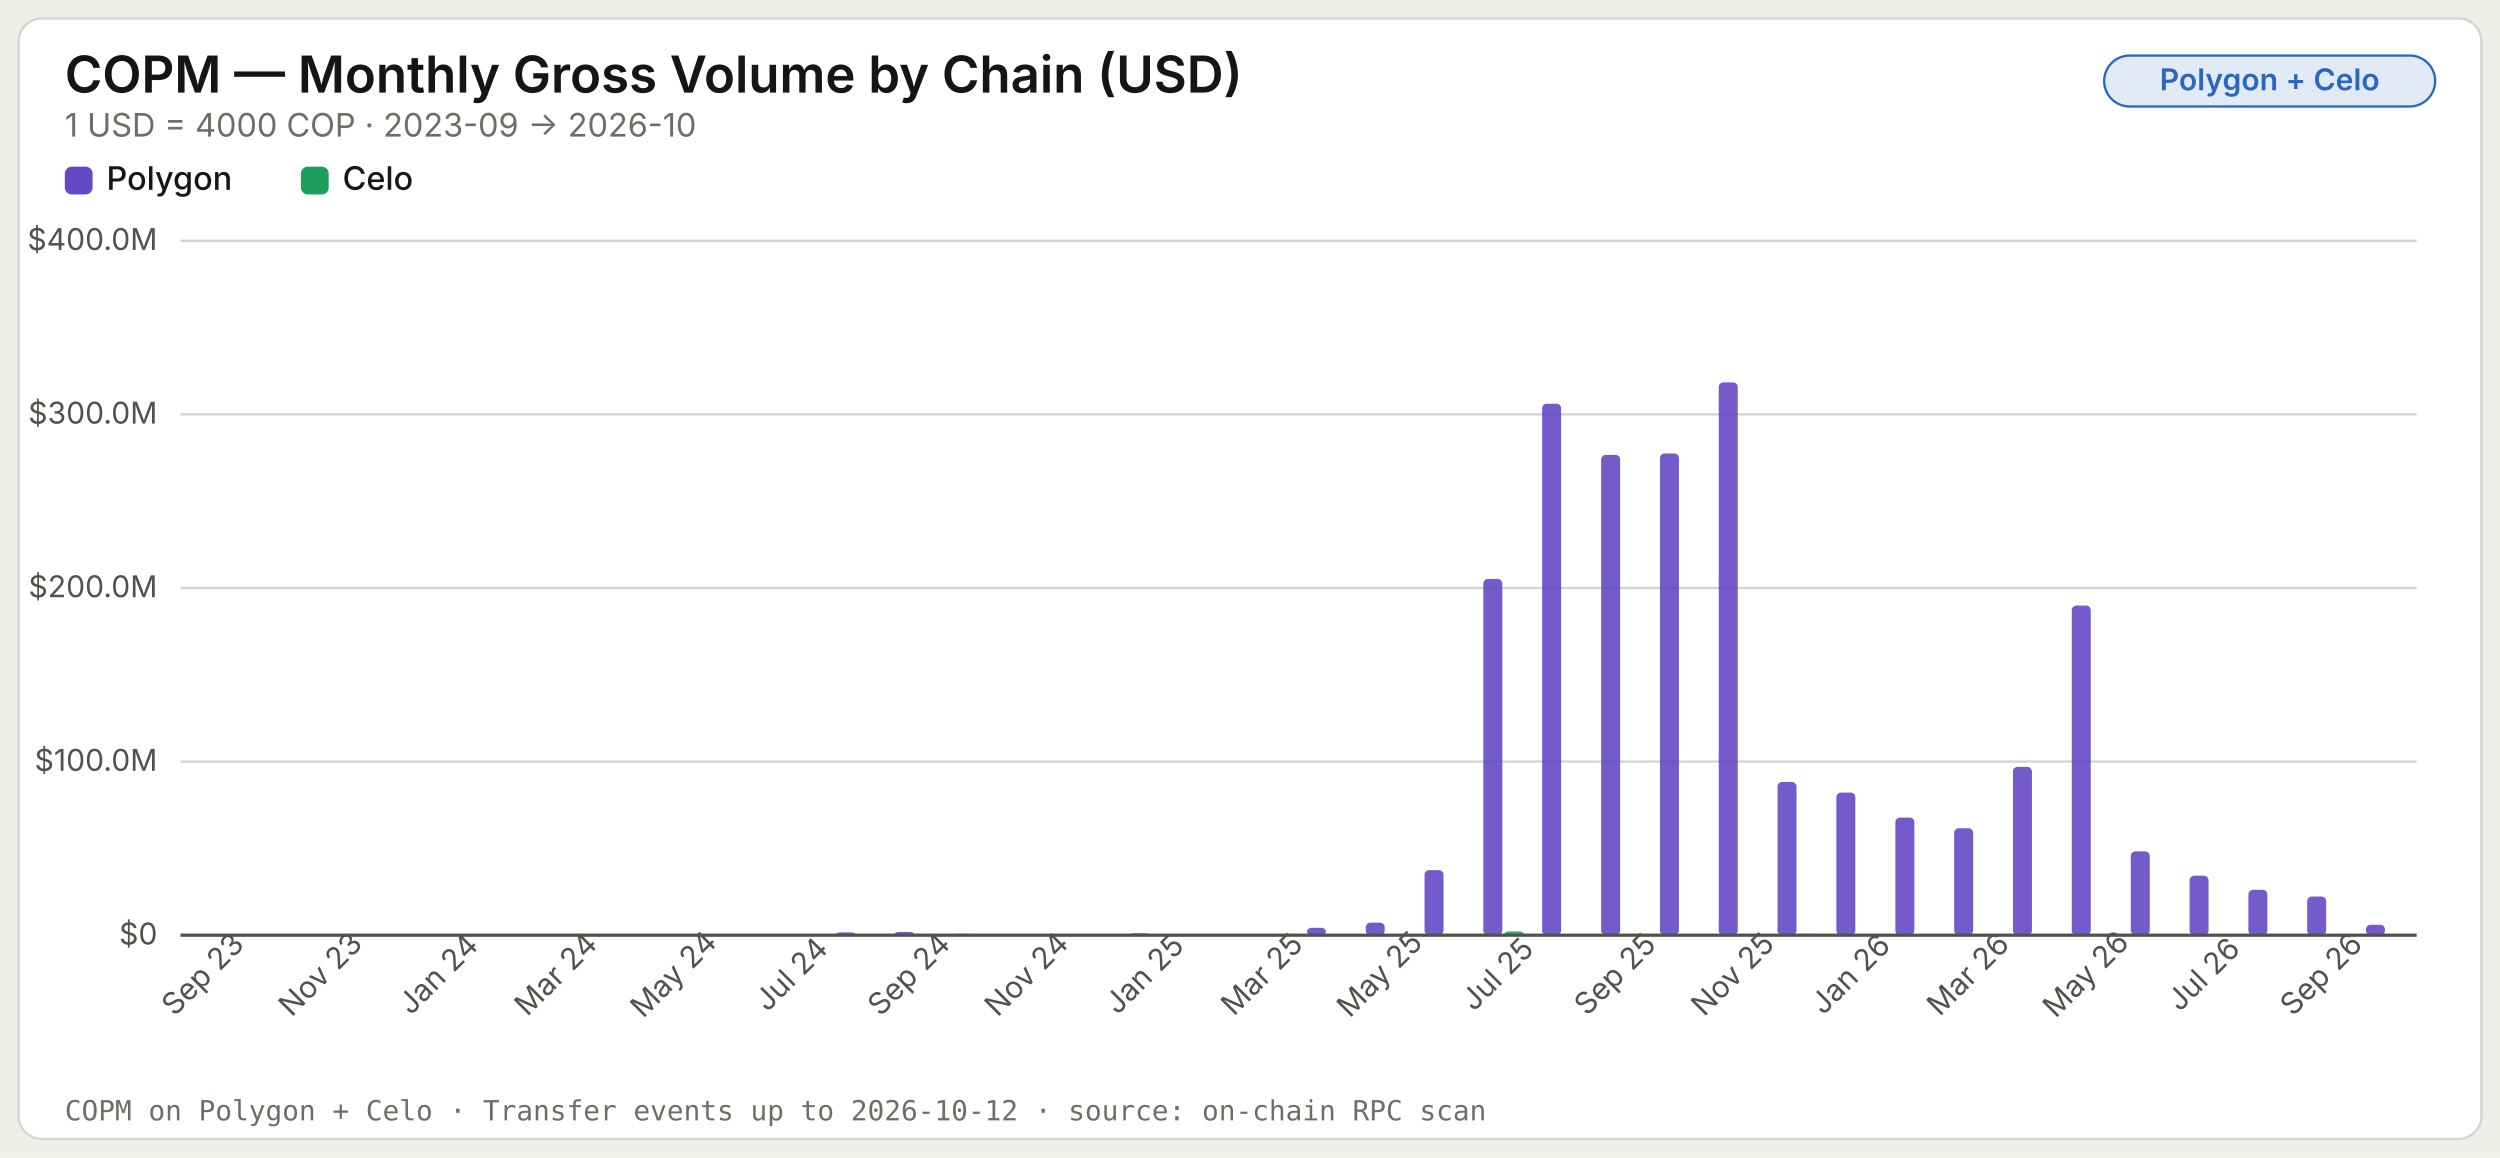
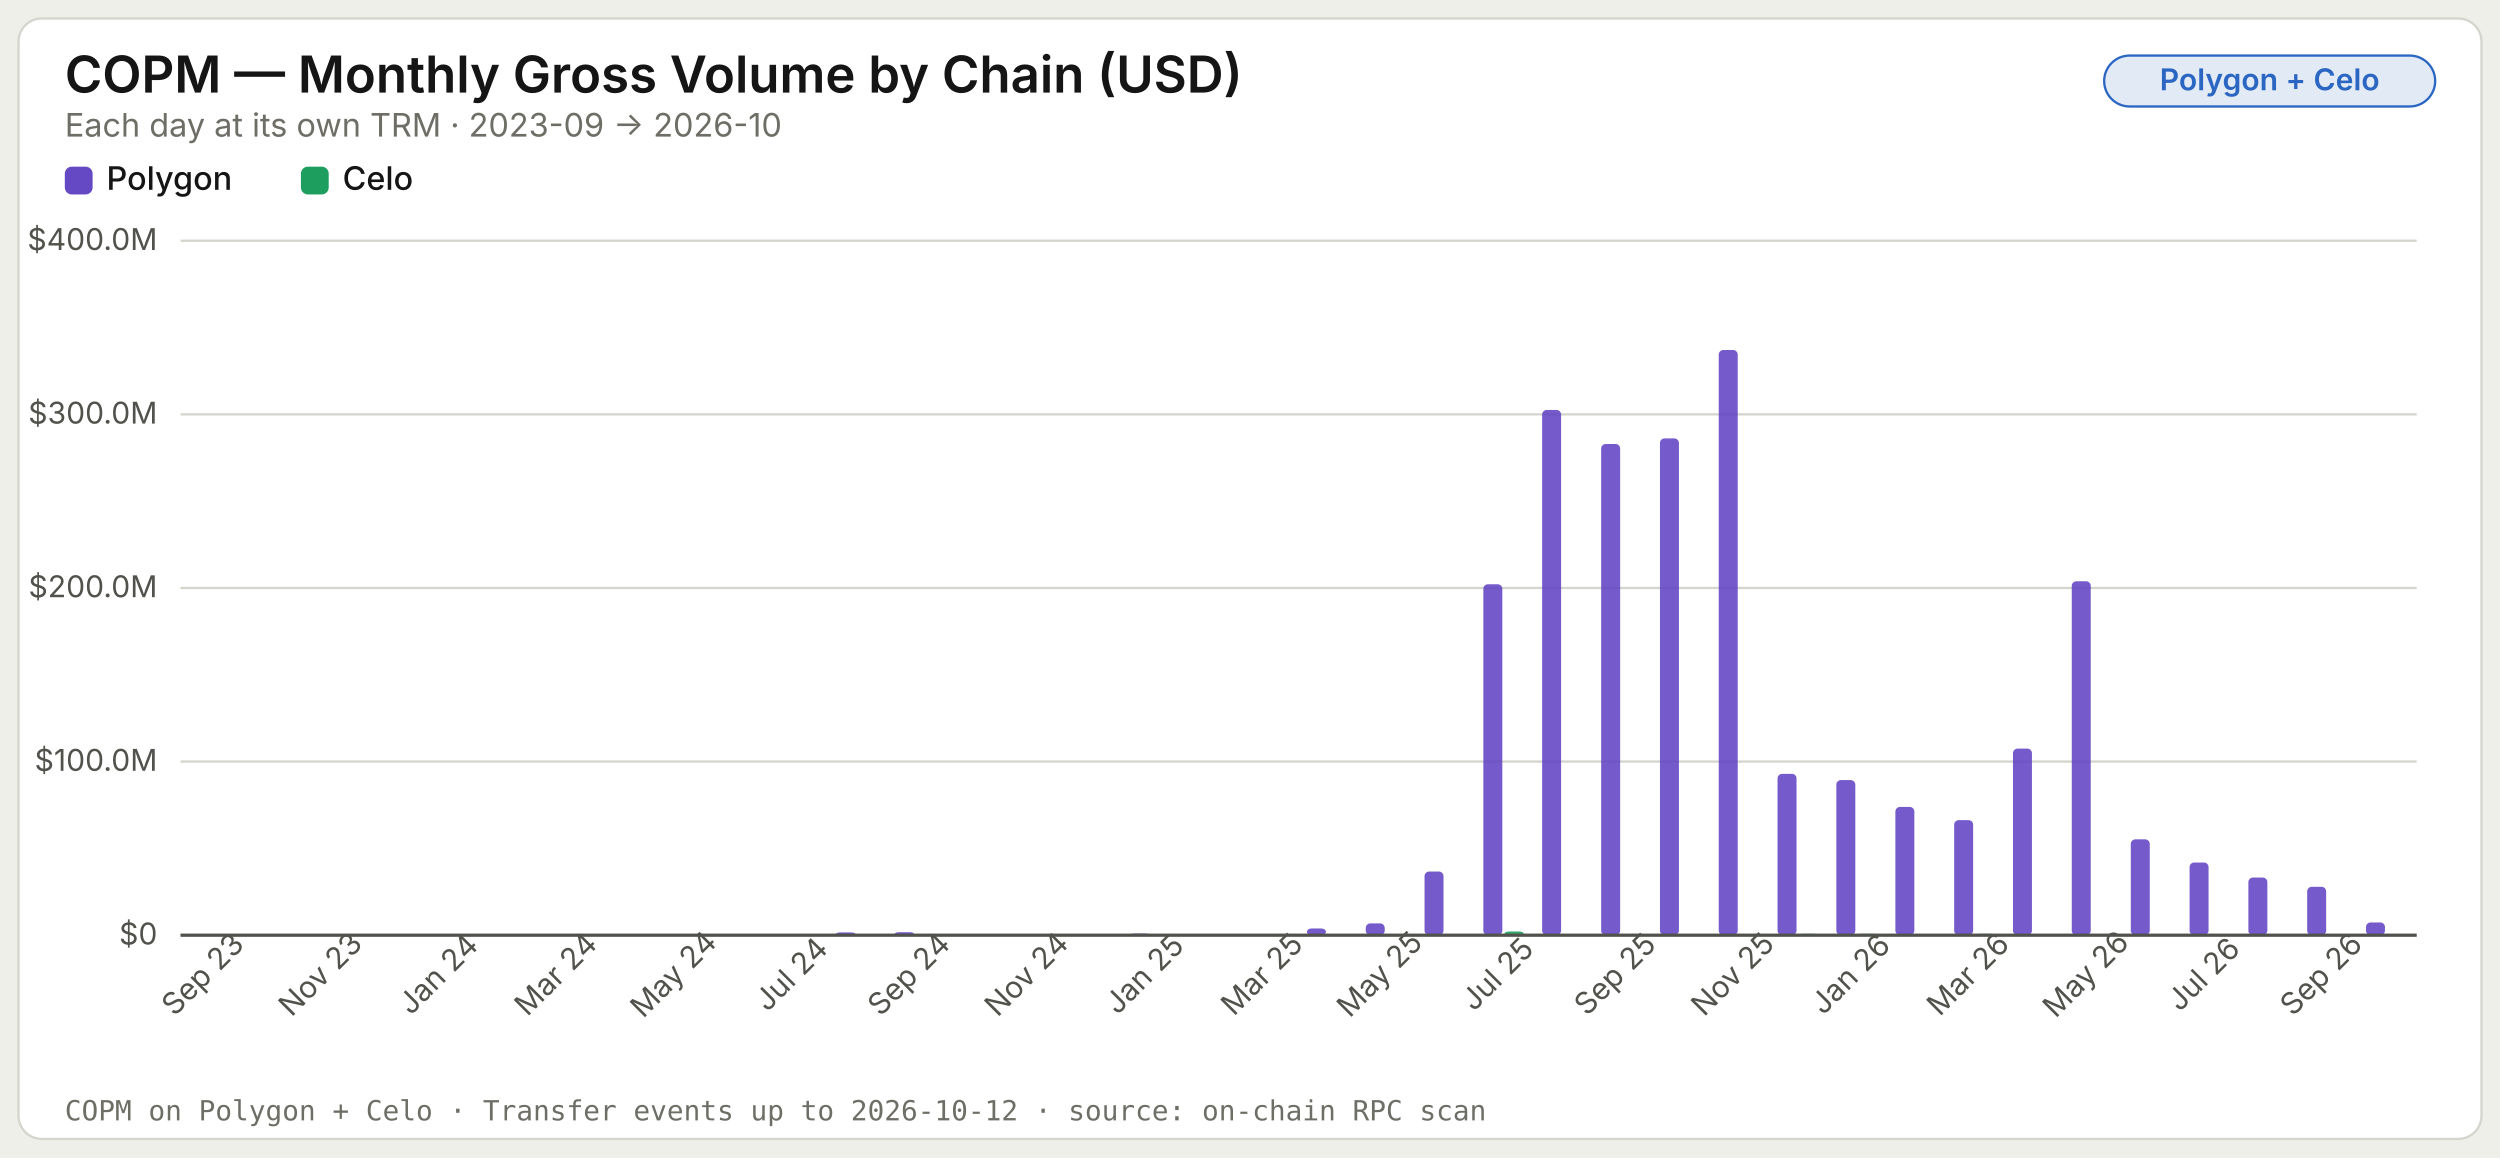
<svg xmlns="http://www.w3.org/2000/svg" width="1080" height="500" viewBox="0 0 1080 500" role="img" aria-label="COPM — Monthly Gross Volume by Chain (USD)">
  <style>
    .title { font: 600 22px -apple-system, 'Segoe UI', system-ui, sans-serif; fill: #151515; }
    .subtitle { font: 400 14px -apple-system, 'Segoe UI', system-ui, sans-serif; fill: #6e6e66; }
    .axis { font: 400 13px -apple-system, 'Segoe UI', system-ui, sans-serif; fill: #52524c; }
    .label { font: 500 14px -apple-system, 'Segoe UI', system-ui, sans-serif; fill: #151515; }
    .annot { font: 600 13px -apple-system, 'Segoe UI', system-ui, sans-serif; }
    .badge { font: 600 13px -apple-system, 'Segoe UI', system-ui, sans-serif; }
    .footer { font: 400 12px ui-monospace, 'SF Mono', Menlo, monospace; fill: #6e6e66; }
  </style>
  <defs />
  <rect width="1080" height="500" fill="#eeefe9" />
  <rect x="8" y="8" width="1064" height="484" rx="10" fill="#ffffff" stroke="#d4d5cc" stroke-width="1" />
  <text x="28" y="40" class="title">COPM — Monthly Gross Volume by Chain (USD)</text>
  <rect x="909" y="24" width="143" height="22" rx="11" fill="#2a66c222" stroke="#2a66c2" stroke-width="1" />
  <text x="980.5" y="39" class="badge" fill="#2a66c2" text-anchor="middle">Polygon + Celo</text>
-   <text x="28" y="59" class="subtitle">1 USD = 4000 COP · 2023-09 → 2026-10</text>
+   <text x="28" y="59" class="subtitle">Each day at its own TRM · 2023-09 → 2026-10</text>
  <line x1="78" y1="404" x2="1044" y2="404" stroke="#d4d5cc" stroke-width="1" />
  <text x="68" y="408" class="axis" text-anchor="end">$0</text>
  <line x1="78" y1="329" x2="1044" y2="329" stroke="#d4d5cc" stroke-width="1" />
  <text x="68" y="333" class="axis" text-anchor="end">$100.0M</text>
  <line x1="78" y1="254" x2="1044" y2="254" stroke="#d4d5cc" stroke-width="1" />
  <text x="68" y="258" class="axis" text-anchor="end">$200.0M</text>
  <line x1="78" y1="179" x2="1044" y2="179" stroke="#d4d5cc" stroke-width="1" />
  <text x="68" y="183" class="axis" text-anchor="end">$300.0M</text>
  <line x1="78" y1="104" x2="1044" y2="104" stroke="#d4d5cc" stroke-width="1" />
  <text x="68" y="108" class="axis" text-anchor="end">$400.0M</text>
  <rect x="28" y="72" width="12" height="12" rx="3" fill="#6549c4" />
  <text x="46" y="82" class="label">Polygon</text>
  <rect x="130" y="72" width="12" height="12" rx="3" fill="#1d9e5f" />
  <text x="148" y="82" class="label">Celo</text>
  <rect x="81.6" y="404.0" width="8.2" height="0.0" fill="#6549c4" fill-opacity="0.9" rx="2" />
  <rect x="90.7" y="404.0" width="8.2" height="0.0" fill="#1d9e5f" fill-opacity="0.9" rx="2" />
  <text x="90.711" y="424" class="axis" text-anchor="middle" transform="rotate(-45 90.71053 424)">Sep 23</text>
  <rect x="107.0" y="404.0" width="8.2" height="0.0" fill="#6549c4" fill-opacity="0.9" rx="2" />
  <rect x="116.1" y="404.0" width="8.2" height="0.0" fill="#1d9e5f" fill-opacity="0.9" rx="2" />
  <rect x="132.4" y="403.6" width="8.2" height="0.4" fill="#6549c4" fill-opacity="0.9" rx="2" />
  <rect x="141.6" y="404.0" width="8.2" height="0.0" fill="#1d9e5f" fill-opacity="0.9" rx="2" />
  <text x="141.553" y="424" class="axis" text-anchor="middle" transform="rotate(-45 141.5526 424)">Nov 23</text>
  <rect x="157.8" y="404.0" width="8.2" height="0.0" fill="#6549c4" fill-opacity="0.9" rx="2" />
  <rect x="167.0" y="404.0" width="8.2" height="0.0" fill="#1d9e5f" fill-opacity="0.9" rx="2" />
  <rect x="183.2" y="404.0" width="8.2" height="0.0" fill="#6549c4" fill-opacity="0.9" rx="2" />
  <rect x="192.4" y="404.0" width="8.2" height="0.0" fill="#1d9e5f" fill-opacity="0.9" rx="2" />
  <text x="192.395" y="424" class="axis" text-anchor="middle" transform="rotate(-45 192.3947 424)">Jan 24</text>
  <rect x="208.7" y="404.0" width="8.2" height="0.0" fill="#6549c4" fill-opacity="0.9" rx="2" />
  <rect x="217.8" y="404.0" width="8.2" height="0.0" fill="#1d9e5f" fill-opacity="0.9" rx="2" />
  <rect x="234.1" y="403.8" width="8.2" height="0.2" fill="#6549c4" fill-opacity="0.9" rx="2" />
  <rect x="243.2" y="404.0" width="8.2" height="0.0" fill="#1d9e5f" fill-opacity="0.9" rx="2" />
  <text x="243.237" y="424" class="axis" text-anchor="middle" transform="rotate(-45 243.2368 424)">Mar 24</text>
  <rect x="259.5" y="403.9" width="8.2" height="0.1" fill="#6549c4" fill-opacity="0.9" rx="2" />
  <rect x="268.7" y="404.0" width="8.2" height="0.0" fill="#1d9e5f" fill-opacity="0.9" rx="2" />
  <rect x="284.9" y="403.5" width="8.2" height="0.5" fill="#6549c4" fill-opacity="0.9" rx="2" />
  <rect x="294.1" y="404.0" width="8.2" height="0.0" fill="#1d9e5f" fill-opacity="0.9" rx="2" />
  <text x="294.079" y="424" class="axis" text-anchor="middle" transform="rotate(-45 294.0789 424)">May 24</text>
  <rect x="310.3" y="403.8" width="8.2" height="0.2" fill="#6549c4" fill-opacity="0.9" rx="2" />
  <rect x="319.5" y="404.0" width="8.2" height="0.0" fill="#1d9e5f" fill-opacity="0.9" rx="2" />
  <rect x="335.8" y="403.8" width="8.2" height="0.2" fill="#6549c4" fill-opacity="0.9" rx="2" />
  <rect x="344.9" y="404.0" width="8.2" height="0.0" fill="#1d9e5f" fill-opacity="0.9" rx="2" />
  <text x="344.921" y="424" class="axis" text-anchor="middle" transform="rotate(-45 344.9211 424)">Jul 24</text>
  <rect x="361.2" y="402.8" width="8.2" height="1.2" fill="#6549c4" fill-opacity="0.9" rx="2" />
  <rect x="370.3" y="404.0" width="8.2" height="0.0" fill="#1d9e5f" fill-opacity="0.9" rx="2" />
-   <rect x="386.6" y="402.6" width="8.2" height="1.4" fill="#6549c4" fill-opacity="0.9" rx="2" />
+   <rect x="386.6" y="402.7" width="8.2" height="1.3" fill="#6549c4" fill-opacity="0.9" rx="2" />
  <rect x="395.8" y="404.0" width="8.2" height="0.0" fill="#1d9e5f" fill-opacity="0.9" rx="2" />
  <text x="395.763" y="424" class="axis" text-anchor="middle" transform="rotate(-45 395.7632 424)">Sep 24</text>
-   <rect x="412.0" y="403.4" width="8.2" height="0.6" fill="#6549c4" fill-opacity="0.9" rx="2" />
+   <rect x="412.0" y="403.5" width="8.2" height="0.5" fill="#6549c4" fill-opacity="0.9" rx="2" />
  <rect x="421.2" y="403.6" width="8.2" height="0.4" fill="#1d9e5f" fill-opacity="0.9" rx="2" />
  <rect x="437.5" y="403.8" width="8.2" height="0.2" fill="#6549c4" fill-opacity="0.9" rx="2" />
  <rect x="446.6" y="403.6" width="8.2" height="0.4" fill="#1d9e5f" fill-opacity="0.9" rx="2" />
  <text x="446.605" y="424" class="axis" text-anchor="middle" transform="rotate(-45 446.6053 424)">Nov 24</text>
  <rect x="462.9" y="403.9" width="8.2" height="0.1" fill="#6549c4" fill-opacity="0.9" rx="2" />
  <rect x="472.0" y="403.5" width="8.2" height="0.5" fill="#1d9e5f" fill-opacity="0.9" rx="2" />
-   <rect x="488.3" y="403.2" width="8.2" height="0.8" fill="#6549c4" fill-opacity="0.9" rx="2" />
-   <rect x="497.4" y="403.6" width="8.2" height="0.4" fill="#1d9e5f" fill-opacity="0.9" rx="2" />
+   <rect x="488.3" y="403.3" width="8.2" height="0.7" fill="#6549c4" fill-opacity="0.9" rx="2" />
+   <rect x="497.4" y="403.7" width="8.2" height="0.3" fill="#1d9e5f" fill-opacity="0.9" rx="2" />
  <text x="497.447" y="424" class="axis" text-anchor="middle" transform="rotate(-45 497.4474 424)">Jan 25</text>
  <rect x="513.7" y="403.6" width="8.2" height="0.4" fill="#6549c4" fill-opacity="0.9" rx="2" />
  <rect x="522.9" y="403.7" width="8.2" height="0.3" fill="#1d9e5f" fill-opacity="0.9" rx="2" />
  <rect x="539.1" y="403.7" width="8.2" height="0.3" fill="#6549c4" fill-opacity="0.9" rx="2" />
  <rect x="548.3" y="403.8" width="8.2" height="0.2" fill="#1d9e5f" fill-opacity="0.9" rx="2" />
  <text x="548.289" y="424" class="axis" text-anchor="middle" transform="rotate(-45 548.2895 424)">Mar 25</text>
-   <rect x="564.6" y="400.8" width="8.2" height="3.2" fill="#6549c4" fill-opacity="0.9" rx="2" />
+   <rect x="564.6" y="401.1" width="8.2" height="2.9" fill="#6549c4" fill-opacity="0.9" rx="2" />
  <rect x="573.7" y="403.8" width="8.2" height="0.2" fill="#1d9e5f" fill-opacity="0.9" rx="2" />
-   <rect x="590.0" y="398.6" width="8.2" height="5.4" fill="#6549c4" fill-opacity="0.9" rx="2" />
+   <rect x="590.0" y="398.9" width="8.2" height="5.1" fill="#6549c4" fill-opacity="0.9" rx="2" />
  <rect x="599.1" y="403.7" width="8.2" height="0.3" fill="#1d9e5f" fill-opacity="0.9" rx="2" />
  <text x="599.132" y="424" class="axis" text-anchor="middle" transform="rotate(-45 599.1316 424)">May 25</text>
-   <rect x="615.4" y="375.9" width="8.2" height="28.1" fill="#6549c4" fill-opacity="0.9" rx="2" />
+   <rect x="615.4" y="376.5" width="8.2" height="27.5" fill="#6549c4" fill-opacity="0.9" rx="2" />
  <rect x="624.6" y="403.6" width="8.2" height="0.4" fill="#1d9e5f" fill-opacity="0.9" rx="2" />
-   <rect x="640.8" y="250.1" width="8.2" height="153.9" fill="#6549c4" fill-opacity="0.9" rx="2" />
+   <rect x="640.8" y="252.4" width="8.2" height="151.6" fill="#6549c4" fill-opacity="0.9" rx="2" />
  <rect x="650.0" y="402.4" width="8.2" height="1.6" fill="#1d9e5f" fill-opacity="0.9" rx="2" />
  <text x="649.974" y="424" class="axis" text-anchor="middle" transform="rotate(-45 649.9737 424)">Jul 25</text>
-   <rect x="666.2" y="174.4" width="8.2" height="229.6" fill="#6549c4" fill-opacity="0.9" rx="2" />
+   <rect x="666.2" y="177.1" width="8.2" height="226.9" fill="#6549c4" fill-opacity="0.9" rx="2" />
  <rect x="675.4" y="403.5" width="8.2" height="0.5" fill="#1d9e5f" fill-opacity="0.9" rx="2" />
-   <rect x="691.7" y="196.5" width="8.2" height="207.5" fill="#6549c4" fill-opacity="0.9" rx="2" />
+   <rect x="691.7" y="191.8" width="8.2" height="212.2" fill="#6549c4" fill-opacity="0.9" rx="2" />
  <rect x="700.8" y="403.7" width="8.2" height="0.3" fill="#1d9e5f" fill-opacity="0.9" rx="2" />
  <text x="700.816" y="424" class="axis" text-anchor="middle" transform="rotate(-45 700.8158 424)">Sep 25</text>
-   <rect x="717.1" y="195.9" width="8.2" height="208.1" fill="#6549c4" fill-opacity="0.9" rx="2" />
+   <rect x="717.1" y="189.4" width="8.2" height="214.6" fill="#6549c4" fill-opacity="0.9" rx="2" />
  <rect x="726.2" y="403.9" width="8.2" height="0.1" fill="#1d9e5f" fill-opacity="0.9" rx="2" />
-   <rect x="742.5" y="165.2" width="8.2" height="238.8" fill="#6549c4" fill-opacity="0.9" rx="2" />
-   <rect x="751.7" y="403.6" width="8.2" height="0.4" fill="#1d9e5f" fill-opacity="0.9" rx="2" />
+   <rect x="742.5" y="151.2" width="8.2" height="252.8" fill="#6549c4" fill-opacity="0.9" rx="2" />
+   <rect x="751.7" y="403.5" width="8.2" height="0.5" fill="#1d9e5f" fill-opacity="0.9" rx="2" />
  <text x="751.658" y="424" class="axis" text-anchor="middle" transform="rotate(-45 751.6579 424)">Nov 25</text>
-   <rect x="767.9" y="337.8" width="8.2" height="66.2" fill="#6549c4" fill-opacity="0.9" rx="2" />
+   <rect x="767.9" y="334.3" width="8.2" height="69.7" fill="#6549c4" fill-opacity="0.9" rx="2" />
  <rect x="777.1" y="403.4" width="8.2" height="0.6" fill="#1d9e5f" fill-opacity="0.9" rx="2" />
-   <rect x="793.3" y="342.4" width="8.2" height="61.6" fill="#6549c4" fill-opacity="0.9" rx="2" />
-   <rect x="802.5" y="403.5" width="8.2" height="0.5" fill="#1d9e5f" fill-opacity="0.9" rx="2" />
+   <rect x="793.3" y="337.0" width="8.2" height="67.0" fill="#6549c4" fill-opacity="0.9" rx="2" />
+   <rect x="802.5" y="403.4" width="8.2" height="0.6" fill="#1d9e5f" fill-opacity="0.9" rx="2" />
  <text x="802.5" y="424" class="axis" text-anchor="middle" transform="rotate(-45 802.5 424)">Jan 26</text>
-   <rect x="818.8" y="353.2" width="8.2" height="50.8" fill="#6549c4" fill-opacity="0.9" rx="2" />
+   <rect x="818.8" y="348.6" width="8.2" height="55.4" fill="#6549c4" fill-opacity="0.9" rx="2" />
  <rect x="827.9" y="403.7" width="8.2" height="0.3" fill="#1d9e5f" fill-opacity="0.9" rx="2" />
-   <rect x="844.2" y="357.8" width="8.2" height="46.2" fill="#6549c4" fill-opacity="0.9" rx="2" />
-   <rect x="853.3" y="403.5" width="8.2" height="0.5" fill="#1d9e5f" fill-opacity="0.9" rx="2" />
+   <rect x="844.2" y="354.3" width="8.2" height="49.7" fill="#6549c4" fill-opacity="0.9" rx="2" />
+   <rect x="853.3" y="403.4" width="8.2" height="0.6" fill="#1d9e5f" fill-opacity="0.9" rx="2" />
  <text x="853.342" y="424" class="axis" text-anchor="middle" transform="rotate(-45 853.3421 424)">Mar 26</text>
-   <rect x="869.6" y="331.3" width="8.2" height="72.7" fill="#6549c4" fill-opacity="0.9" rx="2" />
+   <rect x="869.6" y="323.4" width="8.2" height="80.6" fill="#6549c4" fill-opacity="0.9" rx="2" />
  <rect x="878.8" y="403.7" width="8.2" height="0.3" fill="#1d9e5f" fill-opacity="0.9" rx="2" />
-   <rect x="895.0" y="261.6" width="8.2" height="142.4" fill="#6549c4" fill-opacity="0.9" rx="2" />
+   <rect x="895.0" y="251.1" width="8.2" height="152.9" fill="#6549c4" fill-opacity="0.9" rx="2" />
  <rect x="904.2" y="403.6" width="8.2" height="0.4" fill="#1d9e5f" fill-opacity="0.9" rx="2" />
  <text x="904.184" y="424" class="axis" text-anchor="middle" transform="rotate(-45 904.1842 424)">May 26</text>
-   <rect x="920.5" y="367.8" width="8.2" height="36.2" fill="#6549c4" fill-opacity="0.9" rx="2" />
-   <rect x="929.6" y="403.7" width="8.2" height="0.3" fill="#1d9e5f" fill-opacity="0.9" rx="2" />
-   <rect x="945.9" y="378.3" width="8.2" height="25.7" fill="#6549c4" fill-opacity="0.9" rx="2" />
+   <rect x="920.5" y="362.6" width="8.2" height="41.4" fill="#6549c4" fill-opacity="0.9" rx="2" />
+   <rect x="929.6" y="403.6" width="8.2" height="0.4" fill="#1d9e5f" fill-opacity="0.9" rx="2" />
+   <rect x="945.9" y="372.6" width="8.2" height="31.4" fill="#6549c4" fill-opacity="0.9" rx="2" />
  <rect x="955.0" y="403.6" width="8.2" height="0.4" fill="#1d9e5f" fill-opacity="0.9" rx="2" />
  <text x="955.026" y="424" class="axis" text-anchor="middle" transform="rotate(-45 955.0263 424)">Jul 26</text>
-   <rect x="971.3" y="384.4" width="8.2" height="19.6" fill="#6549c4" fill-opacity="0.9" rx="2" />
+   <rect x="971.3" y="379.1" width="8.2" height="24.9" fill="#6549c4" fill-opacity="0.9" rx="2" />
  <rect x="980.4" y="403.8" width="8.2" height="0.2" fill="#1d9e5f" fill-opacity="0.9" rx="2" />
-   <rect x="996.7" y="387.3" width="8.2" height="16.7" fill="#6549c4" fill-opacity="0.9" rx="2" />
-   <rect x="1005.9" y="403.7" width="8.2" height="0.3" fill="#1d9e5f" fill-opacity="0.9" rx="2" />
+   <rect x="996.7" y="383.1" width="8.2" height="20.9" fill="#6549c4" fill-opacity="0.9" rx="2" />
+   <rect x="1005.9" y="403.6" width="8.2" height="0.4" fill="#1d9e5f" fill-opacity="0.9" rx="2" />
  <text x="1005.868" y="424" class="axis" text-anchor="middle" transform="rotate(-45 1005.868 424)">Sep 26</text>
-   <rect x="1022.1" y="399.5" width="8.2" height="4.5" fill="#6549c4" fill-opacity="0.9" rx="2" />
+   <rect x="1022.1" y="398.5" width="8.2" height="5.5" fill="#6549c4" fill-opacity="0.9" rx="2" />
  <rect x="1031.3" y="404.0" width="8.2" height="0.0" fill="#1d9e5f" fill-opacity="0.9" rx="2" />
  <line x1="78" y1="404" x2="1044" y2="404" stroke="#52524c" stroke-width="1.4" />
  <text x="28" y="484" class="footer">COPM on Polygon + Celo · Transfer events up to 2026-10-12 · source: on-chain RPC scan</text>
</svg>
